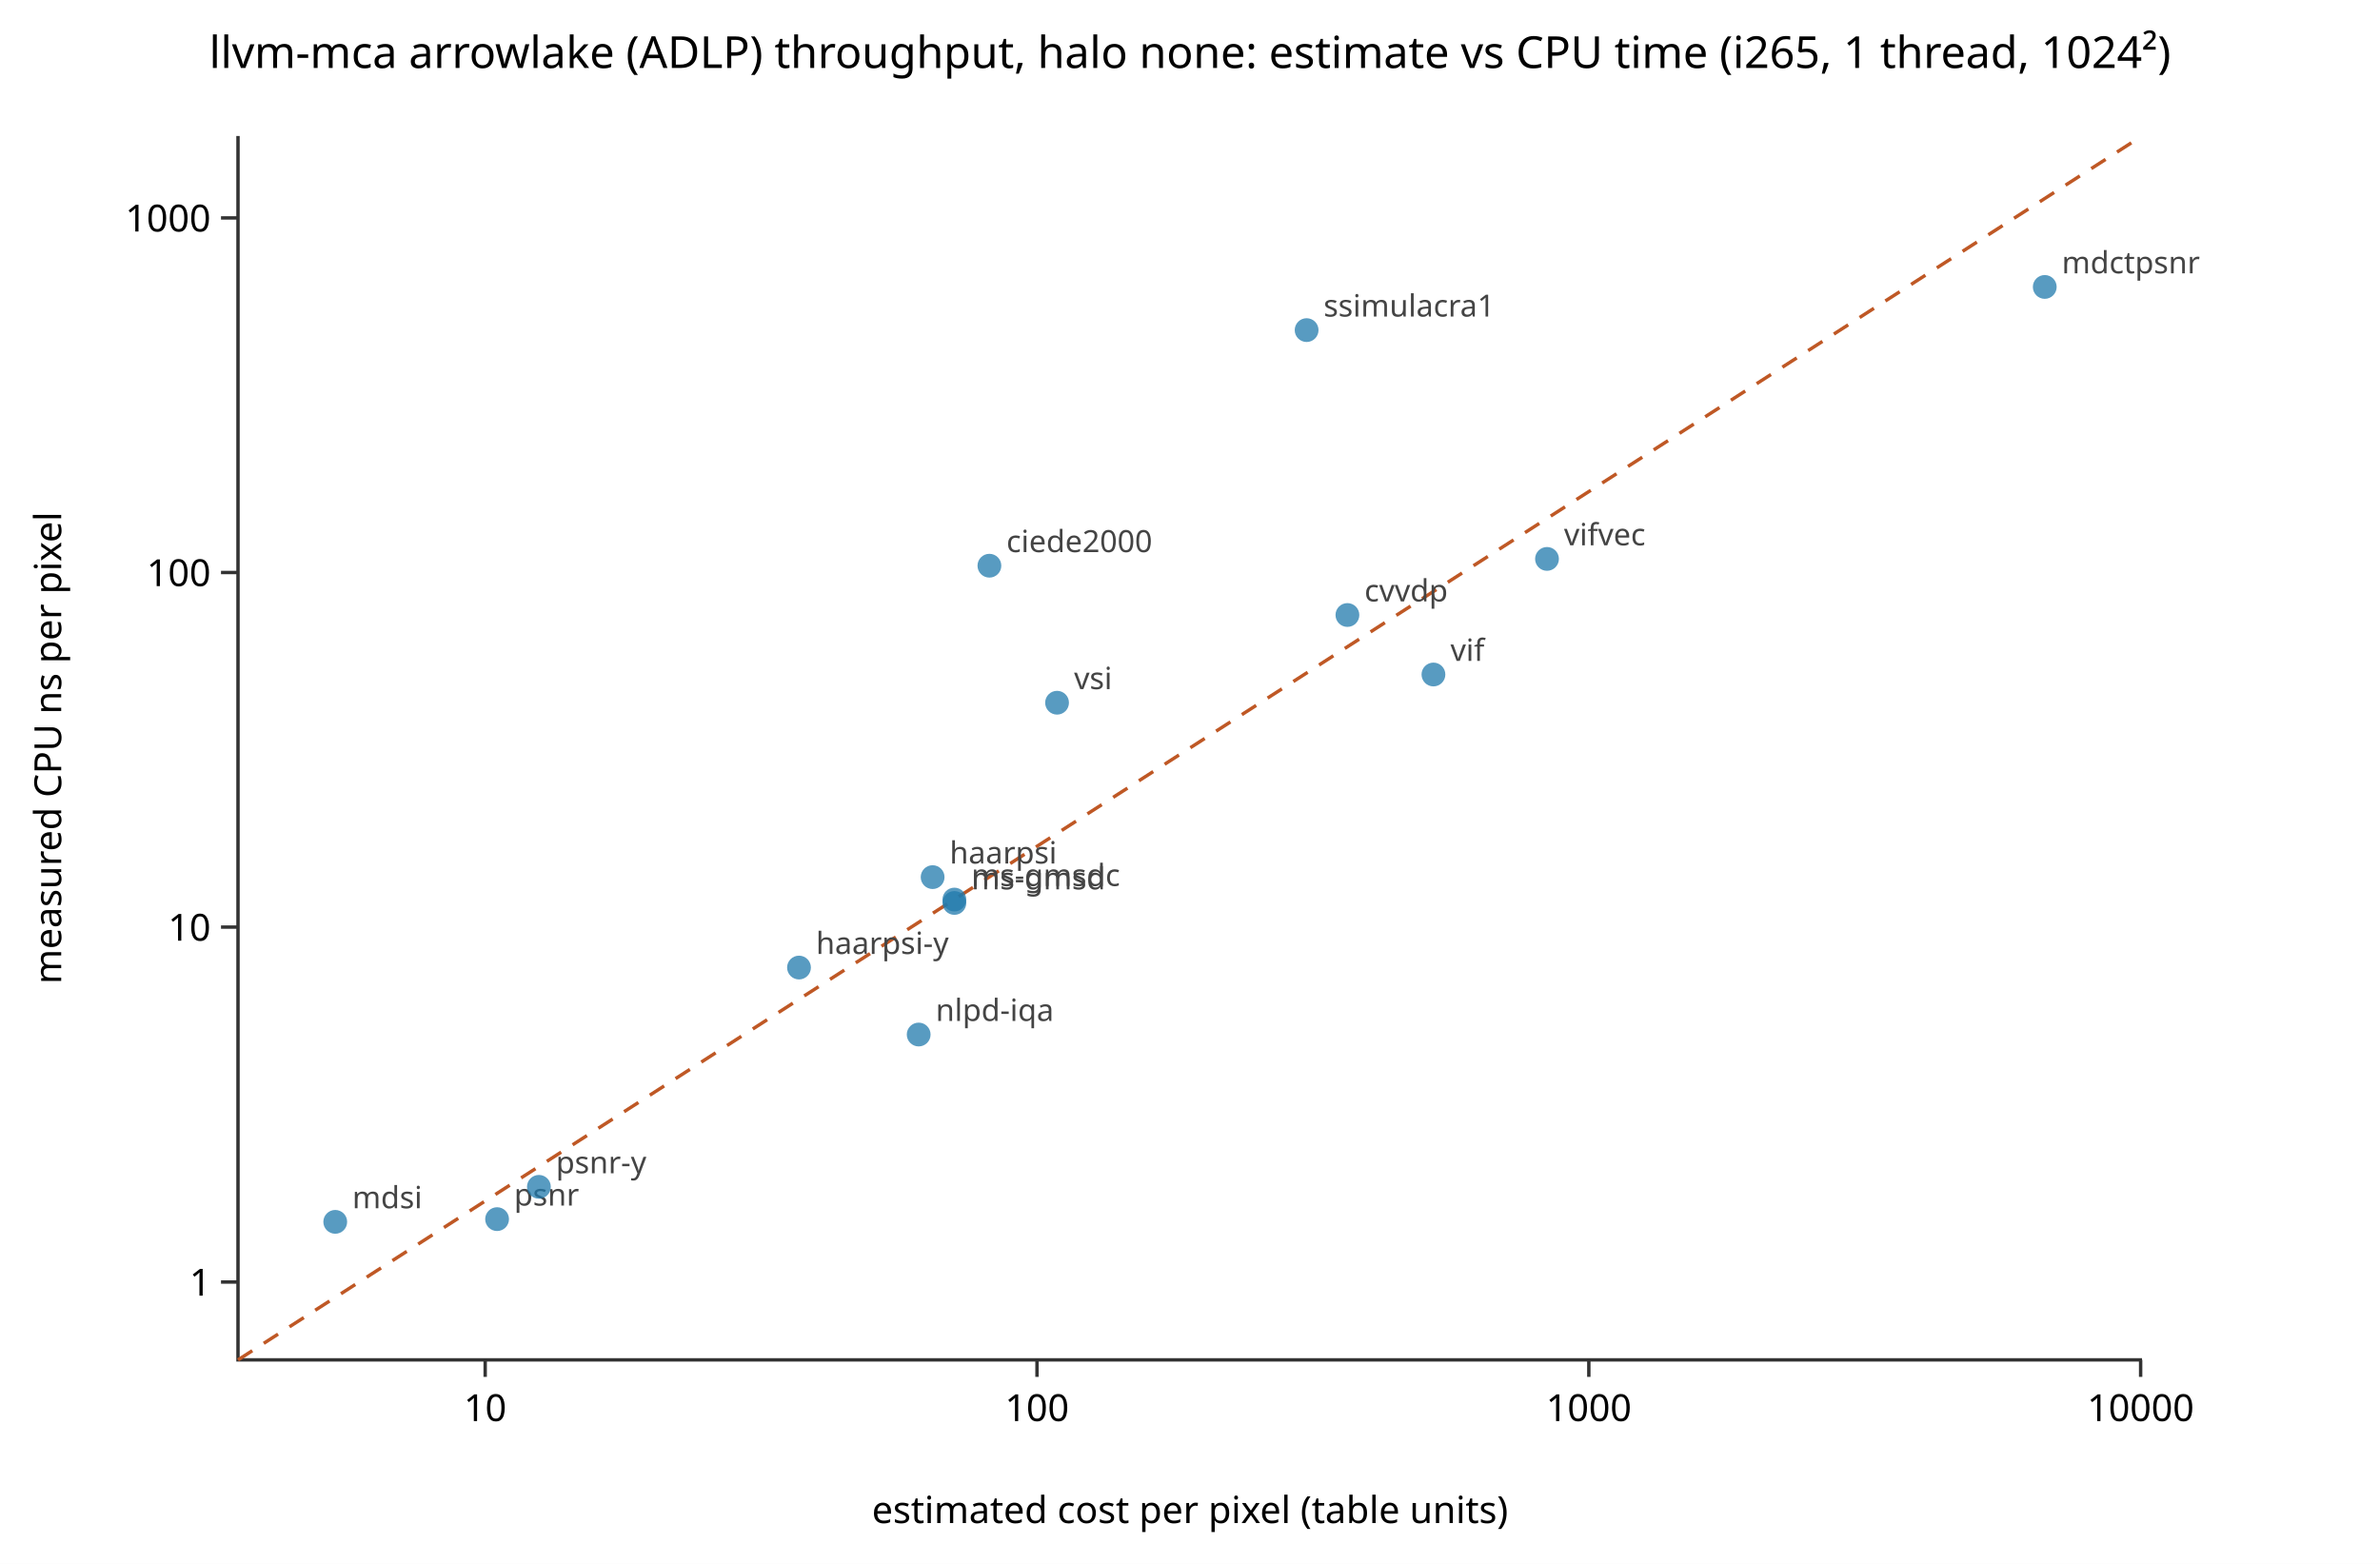
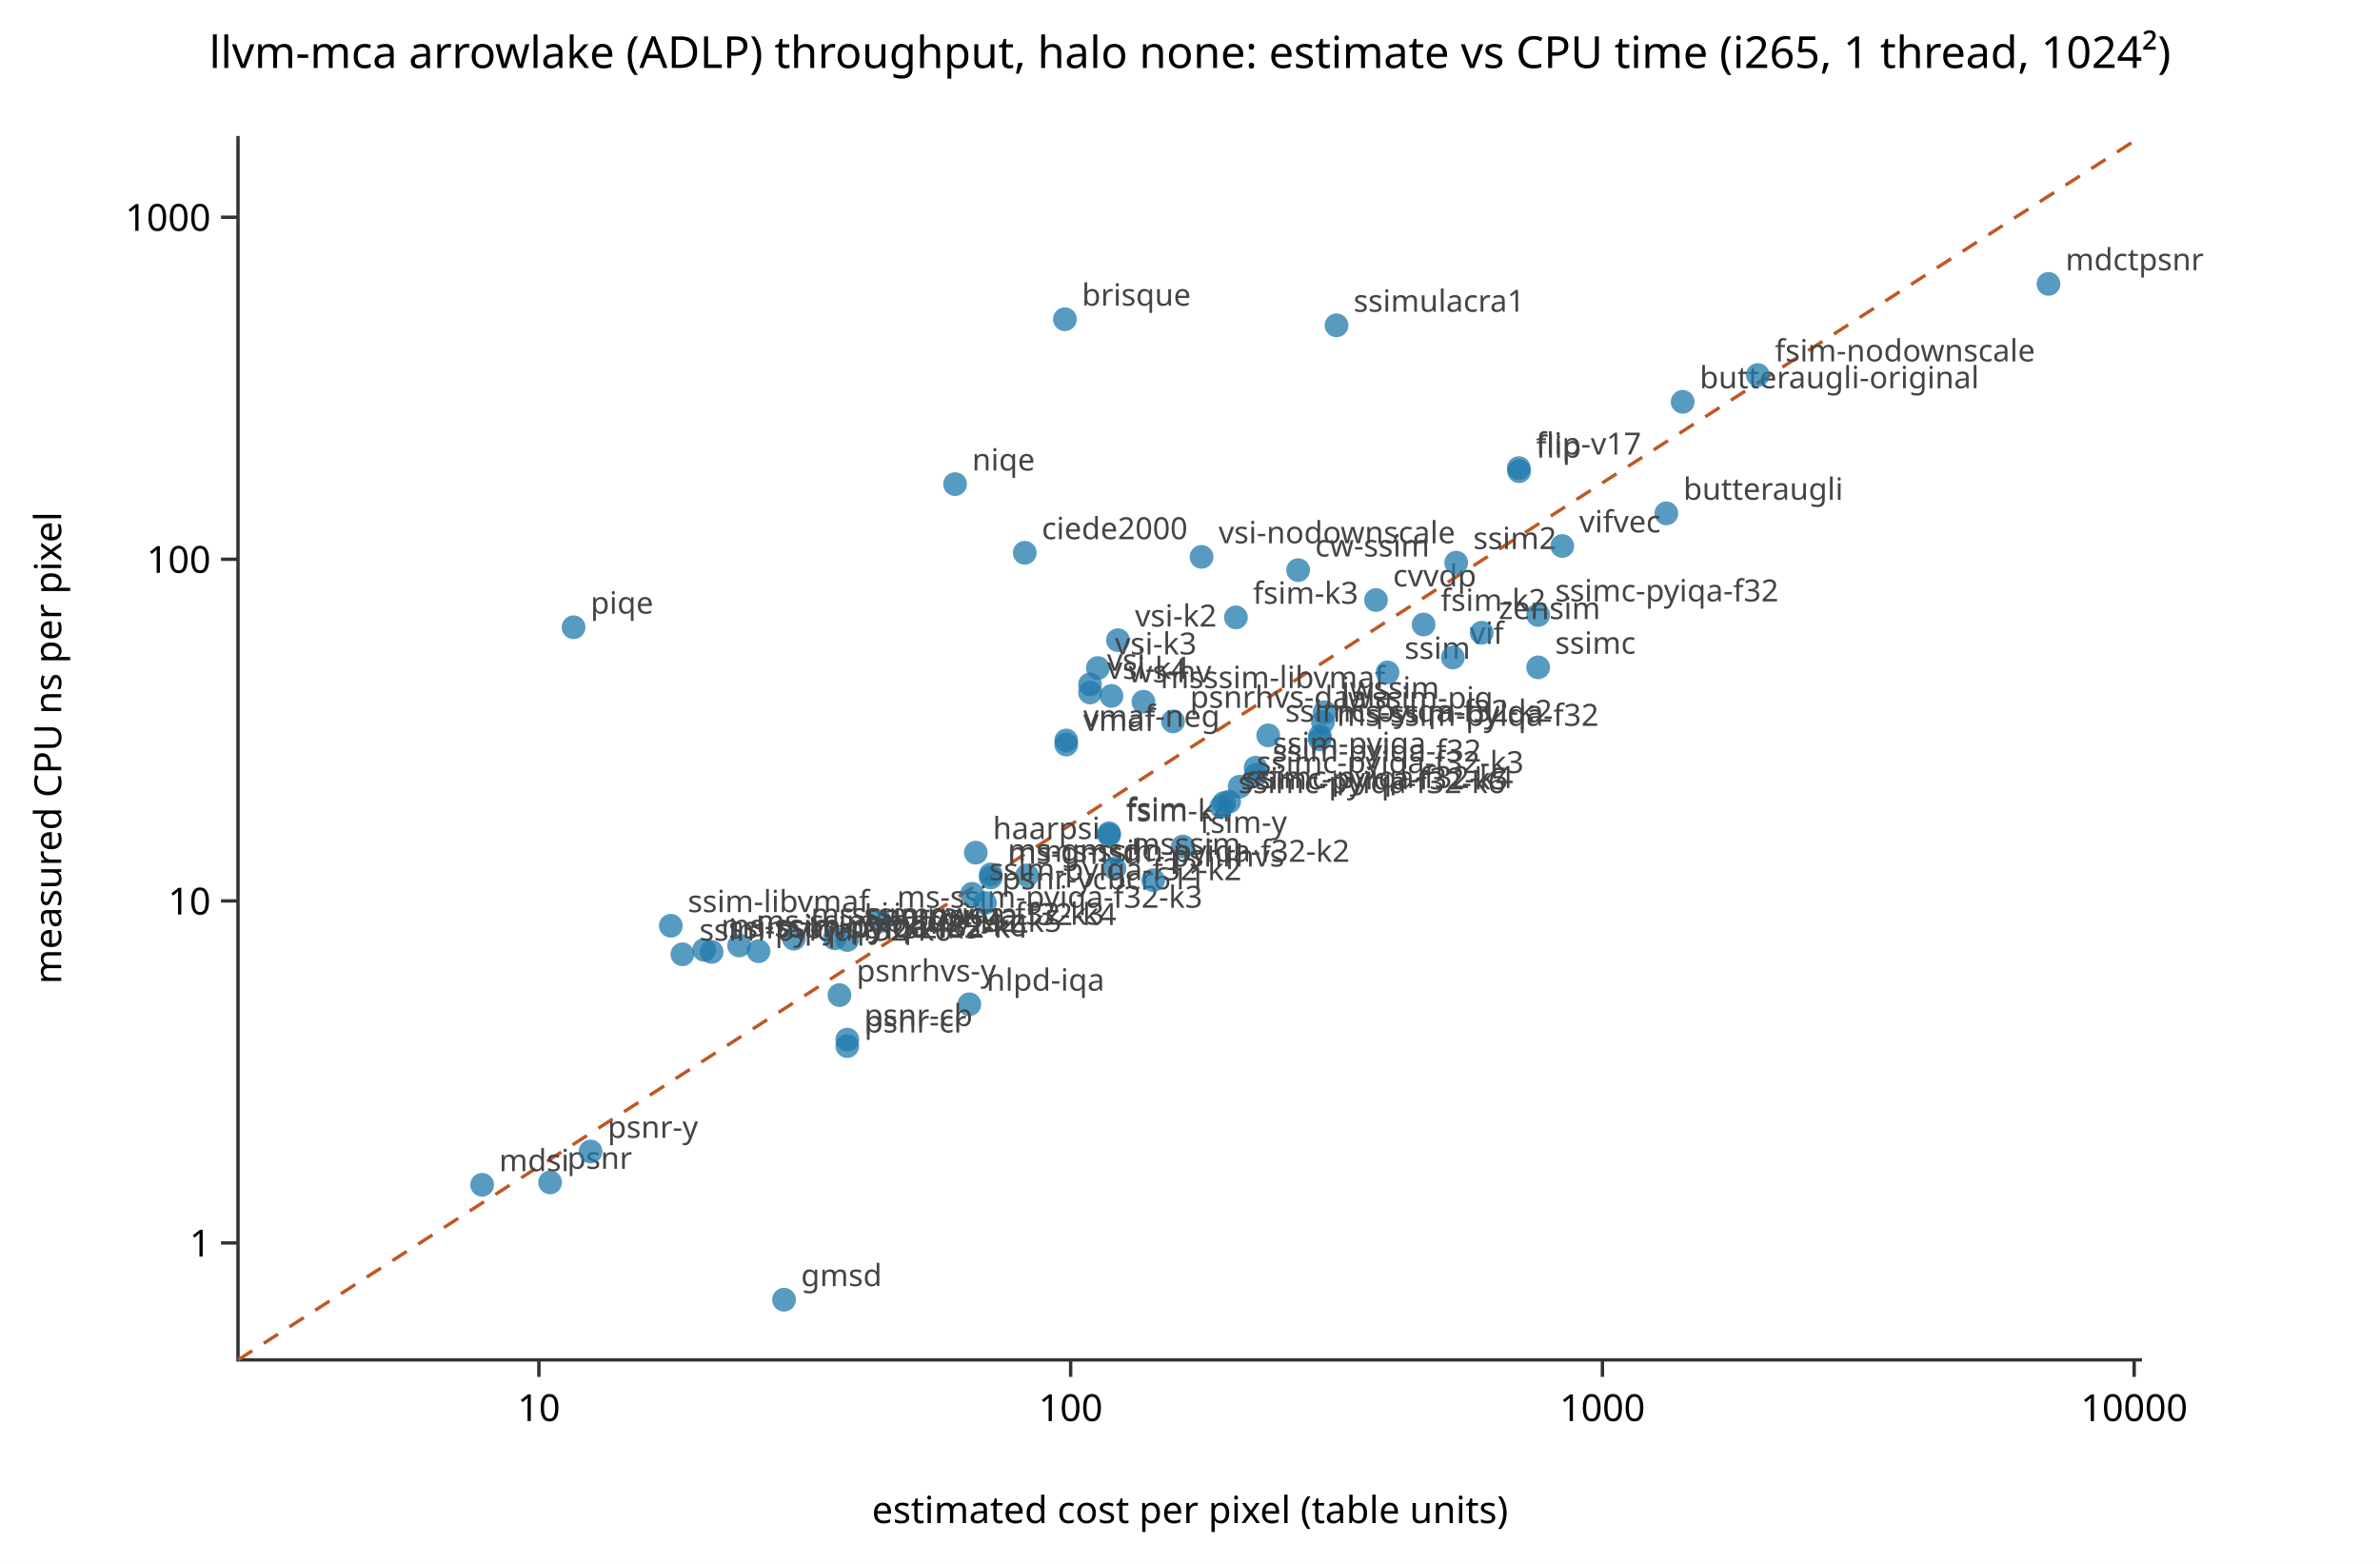
<svg xmlns="http://www.w3.org/2000/svg" viewBox="0 0 700 460" font-family="sans-serif" font-size="11">
  <rect width="700" height="460" fill="white" />
  <text x="350" y="20" text-anchor="middle" font-size="13">llvm-mca arrowlake (ADLP) throughput, halo none: estimate vs CPU time (i265, 1 thread, 1024²)</text>
  <path d="M70 40V400H630" fill="none" stroke="#333" />
-   <path d="M142.7 400v5" stroke="#333" />
-   <text x="142.7" y="418" text-anchor="middle">10</text>
-   <path d="M305.0 400v5" stroke="#333" />
-   <text x="305.0" y="418" text-anchor="middle">100</text>
-   <path d="M467.3 400v5" stroke="#333" />
-   <text x="467.3" y="418" text-anchor="middle">1000</text>
-   <path d="M629.6 400v5" stroke="#333" />
-   <text x="629.6" y="418" text-anchor="middle">10000</text>
-   <path d="M65 377.1h5" stroke="#333" />
-   <text x="62" y="381.1" text-anchor="end">1</text>
-   <path d="M65 272.7h5" stroke="#333" />
-   <text x="62" y="276.7" text-anchor="end">10</text>
-   <path d="M65 168.4h5" stroke="#333" />
-   <text x="62" y="172.4" text-anchor="end">100</text>
-   <path d="M65 64.1h5" stroke="#333" />
-   <text x="62" y="68.1" text-anchor="end">1000</text>
+   <path d="M158.5 400v5" stroke="#333" />
+   <text x="158.5" y="418" text-anchor="middle">10</text>
+   <path d="M314.9 400v5" stroke="#333" />
+   <text x="314.9" y="418" text-anchor="middle">100</text>
+   <path d="M471.3 400v5" stroke="#333" />
+   <text x="471.3" y="418" text-anchor="middle">1000</text>
+   <path d="M627.7 400v5" stroke="#333" />
+   <text x="627.7" y="418" text-anchor="middle">10000</text>
+   <path d="M65 365.6h5" stroke="#333" />
+   <text x="62" y="369.6" text-anchor="end">1</text>
+   <path d="M65 265.0h5" stroke="#333" />
+   <text x="62" y="269.0" text-anchor="end">10</text>
+   <path d="M65 164.5h5" stroke="#333" />
+   <text x="62" y="168.5" text-anchor="end">100</text>
+   <path d="M65 63.9h5" stroke="#333" />
+   <text x="62" y="67.9" text-anchor="end">1000</text>
  <path d="M70.0 400.0L630.0 40.0" stroke="#bf5825" stroke-dasharray="5 4" />
-   <circle cx="291.0" cy="166.4" r="3.5" fill="#2179ac" fill-opacity=".75" />
-   <text x="296.0" y="162.4" font-size="9" fill="#444">ciede2000</text>
-   <circle cx="396.3" cy="180.9" r="3.5" fill="#2179ac" fill-opacity=".75" />
-   <text x="401.3" y="176.9" font-size="9" fill="#444">cvvdp</text>
-   <circle cx="274.3" cy="258.0" r="3.5" fill="#2179ac" fill-opacity=".75" />
-   <text x="279.3" y="254.0" font-size="9" fill="#444">haarpsi</text>
-   <circle cx="235.0" cy="284.6" r="3.5" fill="#2179ac" fill-opacity=".75" />
-   <text x="240.0" y="280.6" font-size="9" fill="#444">haarpsi-y</text>
-   <circle cx="601.4" cy="84.4" r="3.5" fill="#2179ac" fill-opacity=".75" />
-   <text x="606.4" y="80.4" font-size="9" fill="#444">mdctpsnr</text>
-   <circle cx="98.6" cy="359.4" r="3.5" fill="#2179ac" fill-opacity=".75" />
-   <text x="103.6" y="355.4" font-size="9" fill="#444">mdsi</text>
-   <circle cx="280.7" cy="265.6" r="3.5" fill="#2179ac" fill-opacity=".75" />
-   <text x="285.7" y="261.6" font-size="9" fill="#444">ms-gmsd</text>
-   <circle cx="280.7" cy="264.6" r="3.5" fill="#2179ac" fill-opacity=".75" />
-   <text x="285.7" y="260.6" font-size="9" fill="#444">ms-gmsdc</text>
-   <circle cx="270.2" cy="304.3" r="3.5" fill="#2179ac" fill-opacity=".75" />
-   <text x="275.2" y="300.3" font-size="9" fill="#444">nlpd-iqa</text>
-   <circle cx="146.2" cy="358.6" r="3.5" fill="#2179ac" fill-opacity=".75" />
-   <text x="151.2" y="354.6" font-size="9" fill="#444">psnr</text>
-   <circle cx="158.5" cy="349.1" r="3.5" fill="#2179ac" fill-opacity=".75" />
-   <text x="163.5" y="345.1" font-size="9" fill="#444">psnr-y</text>
-   <circle cx="384.3" cy="97.1" r="3.5" fill="#2179ac" fill-opacity=".75" />
-   <text x="389.3" y="93.1" font-size="9" fill="#444">ssimulacra1</text>
-   <circle cx="421.6" cy="198.4" r="3.5" fill="#2179ac" fill-opacity=".75" />
-   <text x="426.6" y="194.4" font-size="9" fill="#444">vif</text>
-   <circle cx="455.0" cy="164.4" r="3.5" fill="#2179ac" fill-opacity=".75" />
-   <text x="460.0" y="160.4" font-size="9" fill="#444">vifvec</text>
-   <circle cx="310.9" cy="206.7" r="3.5" fill="#2179ac" fill-opacity=".75" />
-   <text x="315.9" y="202.7" font-size="9" fill="#444">vsi</text>
+   <circle cx="313.2" cy="93.9" r="3.5" fill="#2179ac" fill-opacity=".75" />
+   <text x="318.2" y="89.9" font-size="9" fill="#444">brisque</text>
+   <circle cx="490.1" cy="151.0" r="3.5" fill="#2179ac" fill-opacity=".75" />
+   <text x="495.1" y="147.0" font-size="9" fill="#444">butteraugli</text>
+   <circle cx="494.9" cy="118.2" r="3.5" fill="#2179ac" fill-opacity=".75" />
+   <text x="499.9" y="114.2" font-size="9" fill="#444">butteraugli-original</text>
+   <circle cx="301.4" cy="162.6" r="3.5" fill="#2179ac" fill-opacity=".75" />
+   <text x="306.4" y="158.6" font-size="9" fill="#444">ciede2000</text>
+   <circle cx="404.7" cy="176.5" r="3.5" fill="#2179ac" fill-opacity=".75" />
+   <text x="409.7" y="172.5" font-size="9" fill="#444">cvvdp</text>
+   <circle cx="381.8" cy="167.7" r="3.5" fill="#2179ac" fill-opacity=".75" />
+   <text x="386.8" y="163.7" font-size="9" fill="#444">cw-ssim</text>
+   <circle cx="446.8" cy="138.6" r="3.5" fill="#2179ac" fill-opacity=".75" />
+   <text x="451.8" y="134.6" font-size="9" fill="#444">flip</text>
+   <circle cx="446.7" cy="137.7" r="3.5" fill="#2179ac" fill-opacity=".75" />
+   <text x="451.7" y="133.7" font-size="9" fill="#444">flip-v17</text>
+   <circle cx="326.2" cy="245.1" r="3.5" fill="#2179ac" fill-opacity=".75" />
+   <text x="331.2" y="241.1" font-size="9" fill="#444">fsim</text>
+   <circle cx="418.7" cy="183.7" r="3.5" fill="#2179ac" fill-opacity=".75" />
+   <text x="423.7" y="179.7" font-size="9" fill="#444">fsim-k2</text>
+   <circle cx="363.5" cy="181.6" r="3.5" fill="#2179ac" fill-opacity=".75" />
+   <text x="368.5" y="177.6" font-size="9" fill="#444">fsim-k3</text>
+   <circle cx="326.2" cy="245.6" r="3.5" fill="#2179ac" fill-opacity=".75" />
+   <text x="331.2" y="241.6" font-size="9" fill="#444">fsim-k4</text>
+   <circle cx="517.0" cy="110.3" r="3.5" fill="#2179ac" fill-opacity=".75" />
+   <text x="522.0" y="106.3" font-size="9" fill="#444">fsim-nodownscale</text>
+   <circle cx="347.9" cy="249.0" r="3.5" fill="#2179ac" fill-opacity=".75" />
+   <text x="352.9" y="245.0" font-size="9" fill="#444">fsim-y</text>
+   <circle cx="230.6" cy="382.3" r="3.5" fill="#2179ac" fill-opacity=".75" />
+   <text x="235.6" y="378.3" font-size="9" fill="#444">gmsd</text>
+   <circle cx="287.0" cy="250.8" r="3.5" fill="#2179ac" fill-opacity=".75" />
+   <text x="292.0" y="246.8" font-size="9" fill="#444">haarpsi</text>
+   <circle cx="249.2" cy="276.5" r="3.5" fill="#2179ac" fill-opacity=".75" />
+   <text x="254.2" y="272.5" font-size="9" fill="#444">haarpsi-y</text>
+   <circle cx="389.6" cy="209.5" r="3.5" fill="#2179ac" fill-opacity=".75" />
+   <text x="394.6" y="205.5" font-size="9" fill="#444">iwssim</text>
+   <circle cx="389.1" cy="212.4" r="3.5" fill="#2179ac" fill-opacity=".75" />
+   <text x="394.1" y="208.4" font-size="9" fill="#444">iwssim-piq</text>
+   <circle cx="602.5" cy="83.5" r="3.5" fill="#2179ac" fill-opacity=".75" />
+   <text x="607.5" y="79.5" font-size="9" fill="#444">mdctpsnr</text>
+   <circle cx="141.8" cy="348.5" r="3.5" fill="#2179ac" fill-opacity=".75" />
+   <text x="146.8" y="344.5" font-size="9" fill="#444">mdsi</text>
+   <circle cx="291.4" cy="258.1" r="3.5" fill="#2179ac" fill-opacity=".75" />
+   <text x="296.4" y="254.1" font-size="9" fill="#444">ms-gmsd</text>
+   <circle cx="291.4" cy="257.2" r="3.5" fill="#2179ac" fill-opacity=".75" />
+   <text x="296.4" y="253.2" font-size="9" fill="#444">ms-gmsdc</text>
+   <circle cx="388.2" cy="216.5" r="3.5" fill="#2179ac" fill-opacity=".75" />
+   <text x="393.2" y="212.5" font-size="9" fill="#444">ms-ssim-pyiqa</text>
+   <circle cx="388.2" cy="217.5" r="3.5" fill="#2179ac" fill-opacity=".75" />
+   <text x="393.2" y="213.5" font-size="9" fill="#444">ms-ssim-pyiqa-f32</text>
+   <circle cx="302.1" cy="257.5" r="3.5" fill="#2179ac" fill-opacity=".75" />
+   <text x="307.1" y="253.5" font-size="9" fill="#444">ms-ssim-pyiqa-f32-k2</text>
+   <circle cx="258.8" cy="271.0" r="3.5" fill="#2179ac" fill-opacity=".75" />
+   <text x="263.8" y="267.0" font-size="9" fill="#444">ms-ssim-pyiqa-f32-k3</text>
+   <circle cx="233.5" cy="276.1" r="3.5" fill="#2179ac" fill-opacity=".75" />
+   <text x="238.5" y="272.1" font-size="9" fill="#444">ms-ssim-pyiqa-f32-k4</text>
+   <circle cx="217.4" cy="278.1" r="3.5" fill="#2179ac" fill-opacity=".75" />
+   <text x="222.4" y="274.1" font-size="9" fill="#444">ms-ssim-pyiqa-f32-k5</text>
+   <circle cx="207.1" cy="279.4" r="3.5" fill="#2179ac" fill-opacity=".75" />
+   <text x="212.1" y="275.4" font-size="9" fill="#444">ms-ssim-pyiqa-f32-k6</text>
+   <circle cx="327.8" cy="255.4" r="3.5" fill="#2179ac" fill-opacity=".75" />
+   <text x="332.8" y="251.4" font-size="9" fill="#444">msssim</text>
+   <circle cx="336.3" cy="206.4" r="3.5" fill="#2179ac" fill-opacity=".75" />
+   <text x="341.3" y="202.4" font-size="9" fill="#444">msssim-libvmaf</text>
+   <circle cx="280.9" cy="142.4" r="3.5" fill="#2179ac" fill-opacity=".75" />
+   <text x="285.9" y="138.4" font-size="9" fill="#444">niqe</text>
+   <circle cx="285.1" cy="295.4" r="3.5" fill="#2179ac" fill-opacity=".75" />
+   <text x="290.1" y="291.4" font-size="9" fill="#444">nlpd-iqa</text>
+   <circle cx="168.7" cy="184.5" r="3.5" fill="#2179ac" fill-opacity=".75" />
+   <text x="173.7" y="180.5" font-size="9" fill="#444">piqe</text>
+   <circle cx="161.8" cy="347.8" r="3.5" fill="#2179ac" fill-opacity=".75" />
+   <text x="166.8" y="343.8" font-size="9" fill="#444">psnr</text>
+   <circle cx="249.2" cy="305.8" r="3.5" fill="#2179ac" fill-opacity=".75" />
+   <text x="254.2" y="301.8" font-size="9" fill="#444">psnr-cb</text>
+   <circle cx="249.2" cy="307.7" r="3.5" fill="#2179ac" fill-opacity=".75" />
+   <text x="254.2" y="303.7" font-size="9" fill="#444">psnr-cr</text>
+   <circle cx="173.7" cy="338.7" r="3.5" fill="#2179ac" fill-opacity=".75" />
+   <text x="178.7" y="334.7" font-size="9" fill="#444">psnr-y</text>
+   <circle cx="289.7" cy="265.6" r="3.5" fill="#2179ac" fill-opacity=".75" />
+   <text x="294.7" y="261.6" font-size="9" fill="#444">psnr-ycbcr611</text>
+   <circle cx="339.2" cy="258.9" r="3.5" fill="#2179ac" fill-opacity=".75" />
+   <text x="344.2" y="254.9" font-size="9" fill="#444">psnrhvs</text>
+   <circle cx="345.0" cy="212.2" r="3.5" fill="#2179ac" fill-opacity=".75" />
+   <text x="350.0" y="208.2" font-size="9" fill="#444">psnrhvs-daala</text>
+   <circle cx="246.9" cy="292.7" r="3.5" fill="#2179ac" fill-opacity=".75" />
+   <text x="251.9" y="288.7" font-size="9" fill="#444">psnrhvs-y</text>
+   <circle cx="408.1" cy="197.8" r="3.5" fill="#2179ac" fill-opacity=".75" />
+   <text x="413.1" y="193.8" font-size="9" fill="#444">ssim</text>
+   <circle cx="197.3" cy="272.3" r="3.5" fill="#2179ac" fill-opacity=".75" />
+   <text x="202.3" y="268.3" font-size="9" fill="#444">ssim-libvmaf</text>
+   <circle cx="369.3" cy="225.8" r="3.5" fill="#2179ac" fill-opacity=".75" />
+   <text x="374.3" y="221.8" font-size="9" fill="#444">ssim-pyiqa</text>
+   <circle cx="369.3" cy="228.0" r="3.5" fill="#2179ac" fill-opacity=".75" />
+   <text x="374.3" y="224.0" font-size="9" fill="#444">ssim-pyiqa-f32</text>
+   <circle cx="285.9" cy="262.9" r="3.5" fill="#2179ac" fill-opacity=".75" />
+   <text x="290.9" y="258.9" font-size="9" fill="#444">ssim-pyiqa-f32-k2</text>
+   <circle cx="245.5" cy="276.0" r="3.5" fill="#2179ac" fill-opacity=".75" />
+   <text x="250.5" y="272.0" font-size="9" fill="#444">ssim-pyiqa-f32-k3</text>
+   <circle cx="223.1" cy="279.8" r="3.5" fill="#2179ac" fill-opacity=".75" />
+   <text x="228.1" y="275.8" font-size="9" fill="#444">ssim-pyiqa-f32-k4</text>
+   <circle cx="209.3" cy="280.0" r="3.5" fill="#2179ac" fill-opacity=".75" />
+   <text x="214.3" y="276.0" font-size="9" fill="#444">ssim-pyiqa-f32-k5</text>
+   <circle cx="200.7" cy="280.7" r="3.5" fill="#2179ac" fill-opacity=".75" />
+   <text x="205.7" y="276.7" font-size="9" fill="#444">ssim-pyiqa-f32-k6</text>
+   <circle cx="428.3" cy="165.5" r="3.5" fill="#2179ac" fill-opacity=".75" />
+   <text x="433.3" y="161.5" font-size="9" fill="#444">ssim2</text>
+   <circle cx="452.4" cy="196.3" r="3.5" fill="#2179ac" fill-opacity=".75" />
+   <text x="457.4" y="192.3" font-size="9" fill="#444">ssimc</text>
+   <circle cx="452.4" cy="180.9" r="3.5" fill="#2179ac" fill-opacity=".75" />
+   <text x="457.4" y="176.9" font-size="9" fill="#444">ssimc-pyiqa-f32</text>
+   <circle cx="373.0" cy="216.3" r="3.5" fill="#2179ac" fill-opacity=".75" />
+   <text x="378.0" y="212.3" font-size="9" fill="#444">ssimc-pyiqa-f32-k2</text>
+   <circle cx="364.6" cy="231.4" r="3.5" fill="#2179ac" fill-opacity=".75" />
+   <text x="369.6" y="227.4" font-size="9" fill="#444">ssimc-pyiqa-f32-k3</text>
+   <circle cx="361.5" cy="235.8" r="3.5" fill="#2179ac" fill-opacity=".75" />
+   <text x="366.5" y="231.8" font-size="9" fill="#444">ssimc-pyiqa-f32-k4</text>
+   <circle cx="360.0" cy="236.2" r="3.5" fill="#2179ac" fill-opacity=".75" />
+   <text x="365.0" y="232.2" font-size="9" fill="#444">ssimc-pyiqa-f32-k5</text>
+   <circle cx="359.2" cy="237.3" r="3.5" fill="#2179ac" fill-opacity=".75" />
+   <text x="364.2" y="233.3" font-size="9" fill="#444">ssimc-pyiqa-f32-k6</text>
+   <circle cx="393.1" cy="95.7" r="3.5" fill="#2179ac" fill-opacity=".75" />
+   <text x="398.1" y="91.7" font-size="9" fill="#444">ssimulacra1</text>
+   <circle cx="427.3" cy="193.4" r="3.5" fill="#2179ac" fill-opacity=".75" />
+   <text x="432.3" y="189.4" font-size="9" fill="#444">vif</text>
+   <circle cx="459.5" cy="160.6" r="3.5" fill="#2179ac" fill-opacity=".75" />
+   <text x="464.5" y="156.6" font-size="9" fill="#444">vifvec</text>
+   <circle cx="313.6" cy="219.0" r="3.5" fill="#2179ac" fill-opacity=".75" />
+   <text x="318.6" y="215.0" font-size="9" fill="#444">vmaf</text>
+   <circle cx="313.6" cy="217.8" r="3.5" fill="#2179ac" fill-opacity=".75" />
+   <text x="318.6" y="213.8" font-size="9" fill="#444">vmaf-neg</text>
+   <circle cx="320.6" cy="201.3" r="3.5" fill="#2179ac" fill-opacity=".75" />
+   <text x="325.6" y="197.3" font-size="9" fill="#444">vsi</text>
+   <circle cx="328.8" cy="188.3" r="3.5" fill="#2179ac" fill-opacity=".75" />
+   <text x="333.8" y="184.3" font-size="9" fill="#444">vsi-k2</text>
+   <circle cx="322.9" cy="196.5" r="3.5" fill="#2179ac" fill-opacity=".75" />
+   <text x="327.9" y="192.5" font-size="9" fill="#444">vsi-k3</text>
+   <circle cx="320.6" cy="203.7" r="3.5" fill="#2179ac" fill-opacity=".75" />
+   <text x="325.6" y="199.7" font-size="9" fill="#444">vsi-k4</text>
+   <circle cx="353.4" cy="163.8" r="3.5" fill="#2179ac" fill-opacity=".75" />
+   <text x="358.4" y="159.8" font-size="9" fill="#444">vsi-nodownscale</text>
+   <circle cx="326.9" cy="204.7" r="3.5" fill="#2179ac" fill-opacity=".75" />
+   <text x="331.9" y="200.7" font-size="9" fill="#444">ws-hv</text>
+   <circle cx="435.8" cy="186.1" r="3.5" fill="#2179ac" fill-opacity=".75" />
+   <text x="440.8" y="182.1" font-size="9" fill="#444">zensim</text>
  <text x="350" y="448" text-anchor="middle">estimated cost per pixel (table units)</text>
  <text x="18" y="220" text-anchor="middle" transform="rotate(-90 18 220)">measured CPU ns per pixel</text>
</svg>
